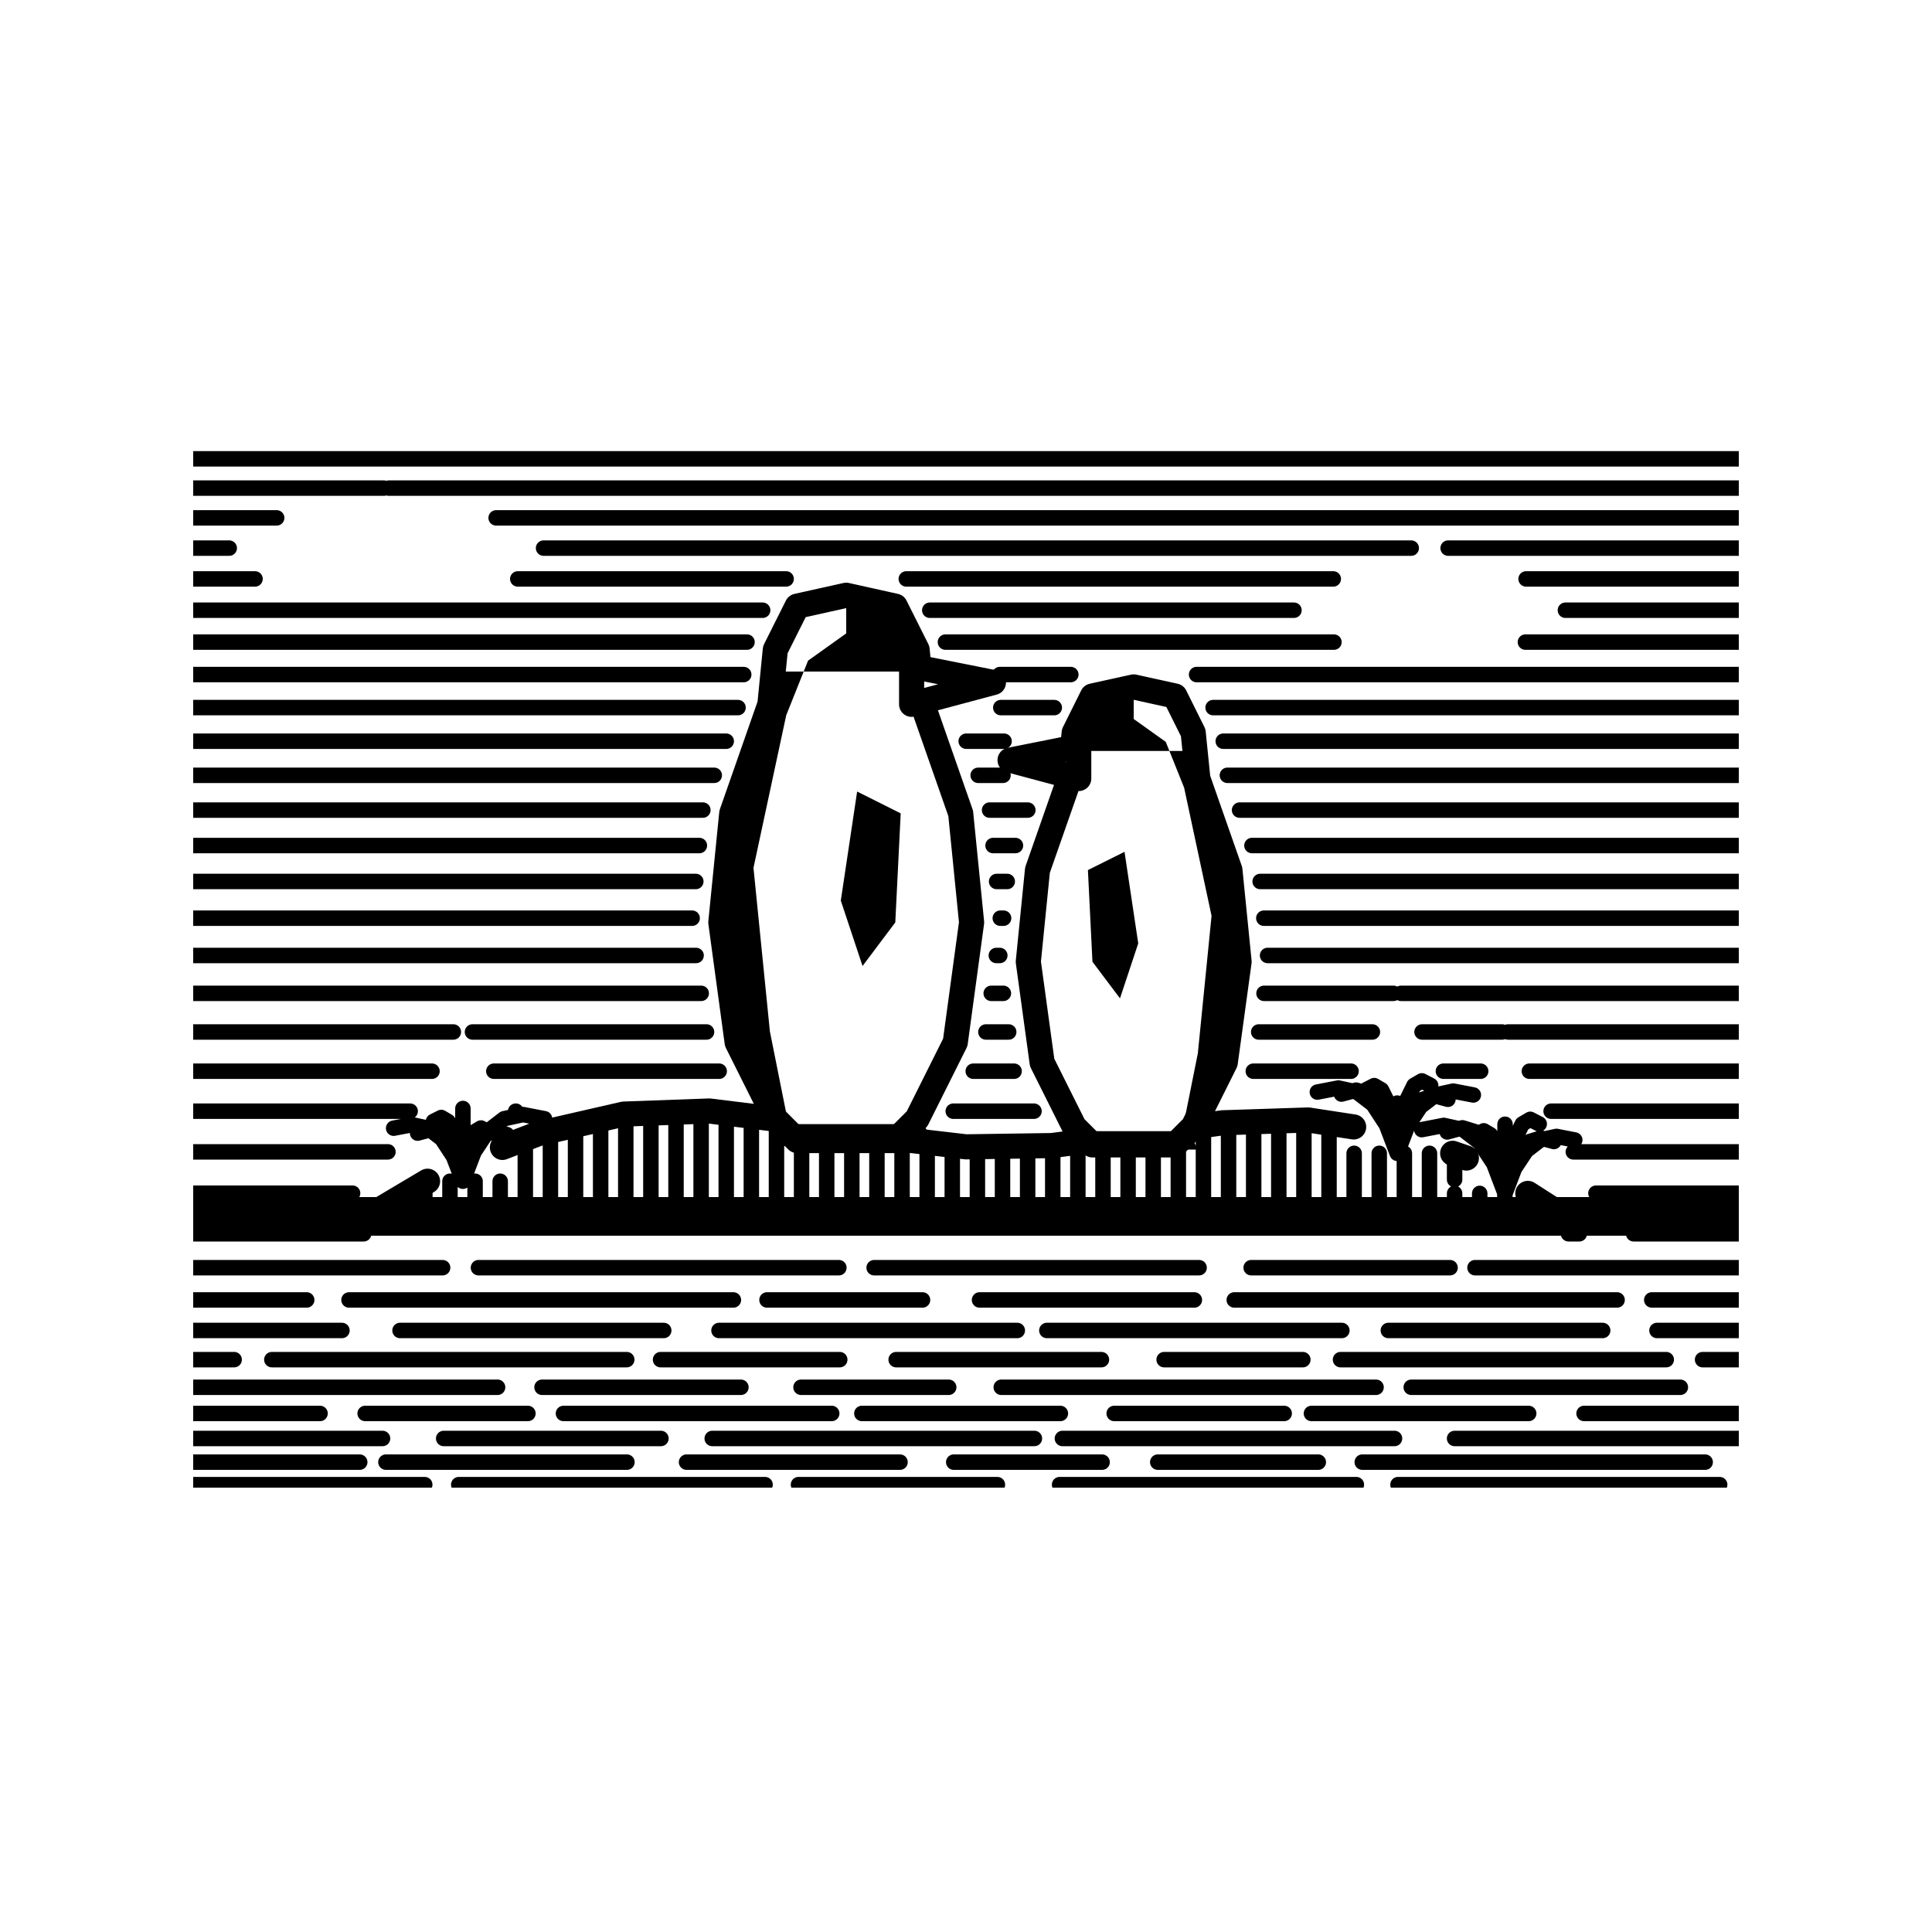
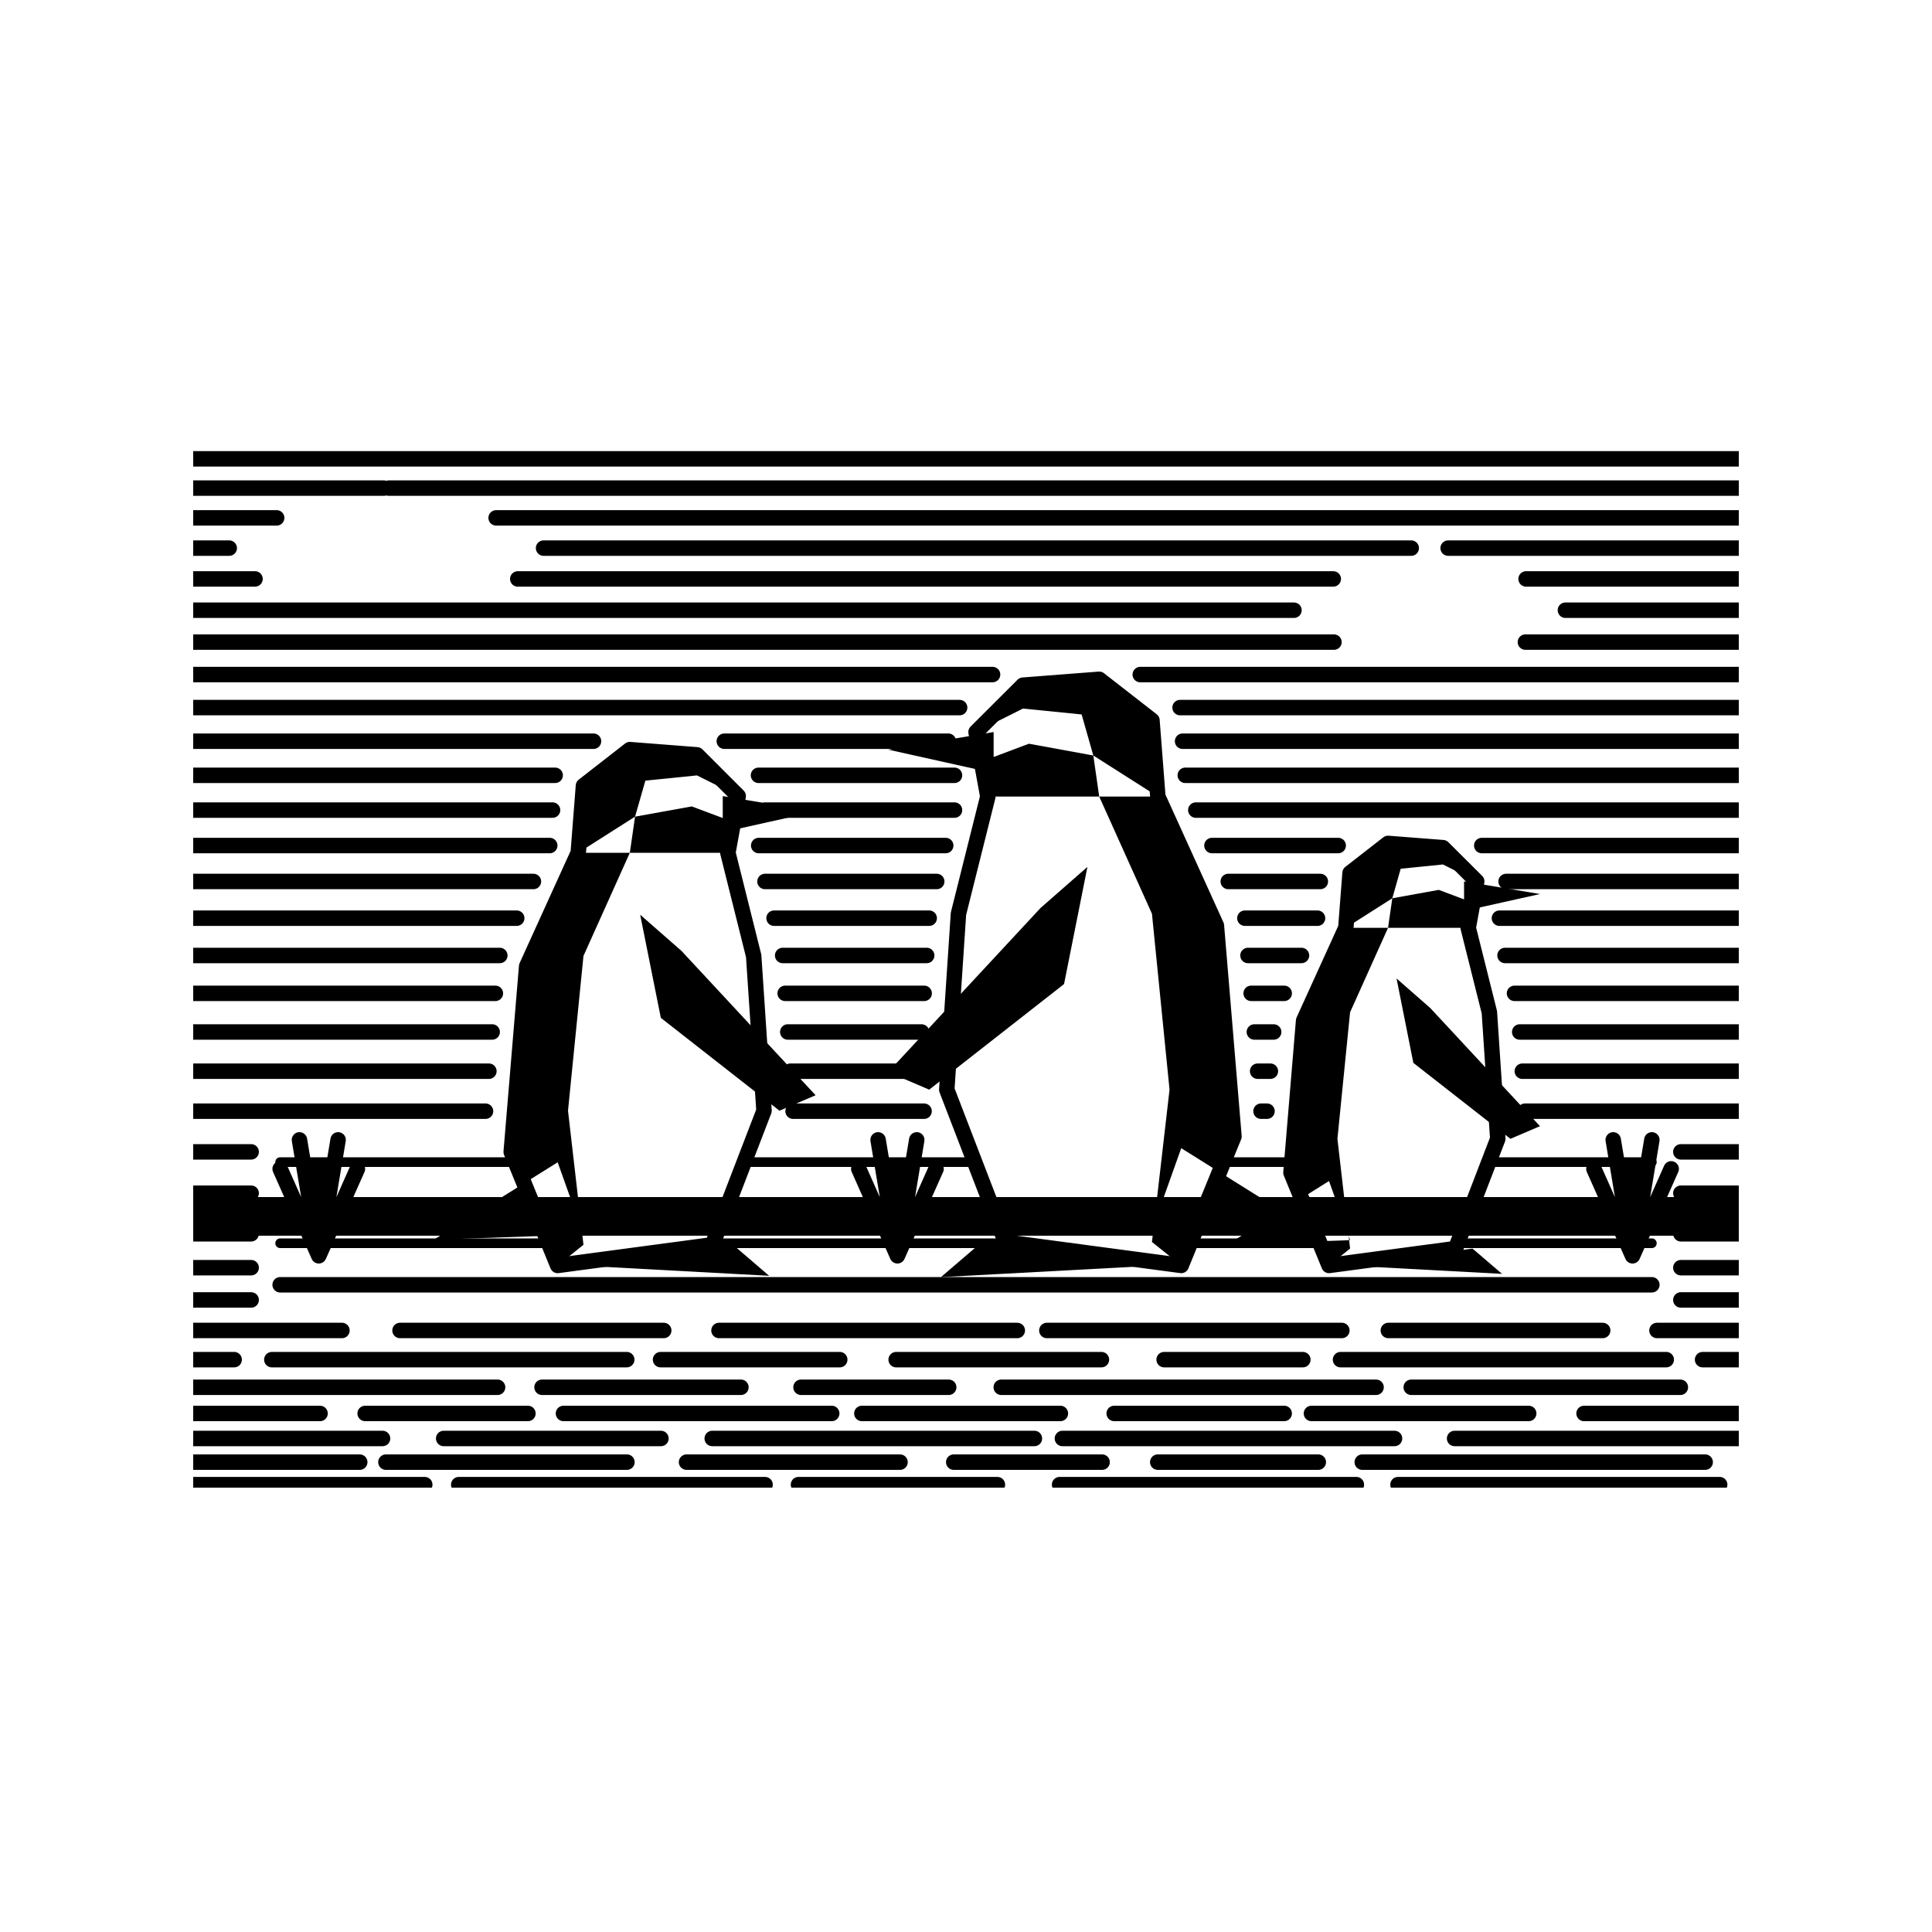
<svg xmlns="http://www.w3.org/2000/svg" viewBox="0 0 200 200">
  <defs>
    <clipPath id="w">
      <path d="M20 46L180 46L180 154L20 154Z" />
    </clipPath>
  </defs>
  <g clip-path="url(#w)" fill="none" stroke="#000" stroke-linecap="round" stroke-linejoin="round">
-     <path d="M87.6 61.62L82.52 62.75L80.26 67.26L79.7 72.91L75.75 84.2L74.62 95.49L76.31 107.91L80.26 115.81L81.96 118.07L79.7 106.78L78 89.84L81.39 74.04L83.65 68.39L87.6 65.57ZM82.52 62.75L87.6 61.62L92.68 62.75L94.94 67.26L94.37 69.52L80.83 69.52ZM88.73 81.94L87.04 93.23L89.29 100L92.68 95.49L93.24 84.2ZM79.7 118.63L87.6 118.63L89.29 116.37L80.83 116.37ZM88.73 118.63L97.2 118.63L95.5 116.37L87.6 116.37ZM117.36 71.11L121.63 72.05L123.52 75.85L124 80.59L127.32 90.07L128.27 99.56L126.84 109.99L123.52 116.63L122.1 118.52L124 109.04L125.42 94.81L122.58 81.54L120.68 76.8L117.36 74.43ZM121.63 72.05L117.36 71.11L113.09 72.05L111.2 75.85L111.67 77.74L123.05 77.74ZM116.41 88.18L117.83 97.66L115.94 103.35L113.09 99.56L112.62 90.07ZM124 119L117.36 119L115.94 117.1L123.05 117.1ZM116.41 119L109.3 119L110.72 117.1L117.36 117.1Z" fill="#000" stroke="none" />
-     <path d="M20 47.5L180 47.5M20 50.53L39.75 50.53M40.25 50.53L180 50.53M20 53.61L28.64 53.61M51.36 53.61L180 53.61M20 56.74L23.73 56.74M56.27 56.74L146.09 56.74M149.91 56.74L180 56.74M20 59.93L26.4 59.93M53.6 59.93L81.38 59.93M93.82 59.93L138.02 59.93M157.98 59.93L180 59.93M20 63.17L78.95 63.17M96.25 63.17L133.95 63.17M162.05 63.17L180 63.17M20 66.47L77.33 66.47M97.87 66.47L138.09 66.47M157.91 66.47L180 66.47M20 69.83L76.99 69.83M103.5 69.83L110.85 69.83M123.87 69.83L180 69.83M20 73.25L76.4 73.25M103.6 73.25L109.14 73.25M125.58 73.25L180 73.25M20 76.73L75.18 76.73M100.02 76.73L103.94 76.73M126.63 76.73L180 76.73M20 80.26L73.94 80.26M101.26 80.26L103.83 80.26M127.06 80.26L180 80.26M20 83.86L72.76 83.86M102.44 83.86L106.4 83.86M128.32 83.86L180 83.86M20 87.53L72.4 87.53M102.8 87.53L105.12 87.53M129.6 87.53L180 87.53M20 91.25L72.03 91.25M103.17 91.25L104.27 91.25M130.45 91.25L180 91.25M20 95.05L71.65 95.05M103.55 95.05L103.89 95.05M130.83 95.05L180 95.05M20 98.91L72.06 98.91M103.14 98.91L103.5 98.91M131.22 98.91L180 98.91M20 102.83L72.59 102.83M102.61 102.83L103.87 102.83M130.85 102.83L144.25 102.83M145.03 102.83L180 102.83M20 106.83L46.93 106.83M48.91 106.83L73.14 106.83M102.06 106.83L104.42 106.83M130.3 106.83L142.07 106.83M147.21 106.83L155.5 106.83M156.1 106.83L180 106.83M20 110.89L44.72 110.89M51.12 110.89L74.45 110.89M100.75 110.89L104.98 110.89M129.74 110.89L139.86 110.89M149.42 110.89L153.28 110.89M158.32 110.89L180 110.89M20 115.03L42.46 115.03M53.38 115.03L53.41 115.03M98.68 115.03L107.04 115.03M160.57 115.03L180 115.03M20 119.24L40.16 119.24M162.87 119.24L180 119.24M20 123.52L36.5 123.52M165.21 123.52L180 123.52M20 127.72L37.65 127.72M162.37 127.72L163.49 127.72M169.11 127.72L180 127.72M20 131.23L45.82 131.23M49.53 131.23L86.84 131.23M90.49 131.23L124.13 131.23M129.52 131.23L150.11 131.23M152.69 131.23L180 131.23M20 134.57L31.75 134.57M36.13 134.57L75.92 134.57M79.4 134.57L95.5 134.57M101.4 134.57L123.64 134.57M127.77 134.57L167.4 134.57M170.99 134.57L180 134.57M20 137.73L35.4 137.73M41.41 137.73L68.71 137.73M74.43 137.73L105.31 137.73M108.37 137.73L138.91 137.73M143.72 137.73L165.91 137.73M171.53 137.73L180 137.73M20 140.75L24.24 140.75M28.14 140.75L64.88 140.75M68.38 140.75L86.93 140.75M92.77 140.75L114.02 140.75M120.51 140.75L134.87 140.75M138.77 140.75L172.49 140.75M176.25 140.75L180 140.75M20 143.61L51.51 143.61M56.11 143.61L76.7 143.61M82.92 143.61L98.21 143.61M103.65 143.61L142.45 143.61M146.09 143.61L173.95 143.61M20 146.32L33.13 146.32M37.8 146.32L54.65 146.32M58.33 146.32L86.1 146.32M89.22 146.32L109.77 146.32M115.34 146.32L132.94 146.32M135.76 146.32L158.25 146.32M163.98 146.32L180 146.32M20 148.91L39.6 148.91M45.93 148.91L68.42 148.91M73.73 148.91L107.08 148.91M109.98 148.91L144.36 148.91M150.58 148.91L180 148.91M20 151.36L37.24 151.36M39.95 151.36L64.9 151.36M71.07 151.36L93.17 151.36M98.73 151.36L114.09 151.36M119.85 151.36L136.47 151.36M141.02 151.36L176.52 151.36M20 153.69L43.97 153.69M47.49 153.69L79.2 153.69M82.66 153.69L103.25 153.69M109.69 153.69L140.41 153.69M144.72 153.69L178.02 153.69M41.38 124.59L41.38 125.4M43.98 123.05L43.98 125.4M46.58 122.28L46.58 125.4M49.18 122.28L49.18 125.4M51.78 122.28L51.78 125.4M54.38 118.47L54.38 125.4M56.98 117.67L56.98 125.4M59.58 117.07L59.58 125.4M62.18 116.48L62.18 125.4M64.78 115.92L64.78 125.4M67.38 115.82L67.38 125.4M69.98 115.73L69.98 125.4M72.58 115.64L72.58 125.4M75.18 115.82L75.18 125.4M77.78 116.14L77.78 125.4M80.38 116.47L80.38 125.4M82.98 118.07L82.98 125.4M85.58 118.07L85.58 125.4M88.18 118.07L88.18 125.4M90.78 118.22L90.78 125.4M93.38 118.55L93.38 125.4M95.98 118.85L95.98 125.4M98.58 119.15L98.58 125.4M101.18 119.3L101.18 125.4M103.78 119.26L103.78 125.4M106.38 119.22L106.38 125.4M108.98 119.17L108.98 125.4M111.58 118.84L111.58 125.4M114.18 118.52L114.18 125.4M116.78 118.52L116.78 125.4M119.38 118.52L119.38 125.4M121.98 118.17L121.98 125.4M124.58 117.11L124.58 125.4M127.18 116.81L127.18 125.4M129.78 116.73L129.78 125.4M132.38 116.64L132.38 125.4M134.98 116.56L134.98 125.4M137.58 116.87L137.58 125.4M140.18 119.39L140.18 125.4M142.78 119.39L142.78 125.4M145.38 119.39L145.38 125.4M147.98 119.39L147.98 125.4M150.58 120.06L150.58 122.11M150.58 123.54L150.58 125.4M153.18 123.54L153.18 125.4M155.78 123.54L155.78 125.4M158.38 124.29L158.38 125.4M89.42 65.23L91.42 65.23L91.42 67.03L89.42 67.03ZM113.99 74L115.99 74L115.99 75.8L113.99 75.8ZM47.92 122.28L46.94 119.72L45.74 117.89L44.31 116.79L42.64 116.43L40.75 116.79M47.92 122.28L47.28 119.96L46.49 118.3L45.56 117.3L44.47 116.97L43.23 117.3M47.92 122.28L47.51 119.39L46.99 117.33L46.38 116.09L45.68 115.68L44.87 116.09M47.92 122.28L47.92 118.99L47.92 116.64L47.92 115.22L47.92 114.75L47.92 115.22M47.92 122.28L48.27 119.87L48.69 118.15L49.2 117.12L49.79 116.77L50.46 117.12M47.92 122.28L48.54 120.03L49.3 118.42L50.21 117.45L51.27 117.13L52.47 117.45M47.92 122.28L49.07 119.26L50.49 117.11L52.18 115.81L54.14 115.38L56.37 115.81M144.64 119.39L143.51 116.43L142.13 114.32L140.47 113.05L138.55 112.63L136.37 113.05M144.64 119.39L143.86 116.53L142.89 114.48L141.73 113.26L140.39 112.85L138.87 113.26M144.64 119.39L144.2 116.32L143.66 114.13L143.01 112.82L142.26 112.38L141.41 112.82M144.64 119.39L144.64 117.11L144.64 115.49L144.64 114.51L144.64 114.19L144.64 114.51M144.64 119.39L145.11 116.11L145.69 113.76L146.38 112.36L147.19 111.89L148.1 112.36M144.64 119.39L145.35 116.78L146.24 114.92L147.29 113.8L148.51 113.43L149.89 113.8M144.64 119.39L145.71 116.57L147.04 114.56L148.61 113.35L150.44 112.95L152.52 113.35M155.8 123.54L154.63 120.46L153.18 118.26L151.46 116.94L149.46 116.5L147.18 116.94M155.8 123.54L154.99 120.57L153.98 118.45L152.78 117.18L151.39 116.75L149.81 117.18M155.8 123.54L155.39 120.71L154.89 118.68L154.29 117.47L153.6 117.06L152.81 117.47M155.8 123.54L155.8 120.41L155.8 118.17L155.8 116.83L155.8 116.38L155.8 116.83M155.8 123.54L156.28 120.19L156.88 117.79L157.59 116.35L158.41 115.87L159.34 116.35M155.8 123.54L156.49 121.03L157.34 119.24L158.35 118.17L159.53 117.81L160.86 118.17M155.8 123.54L156.78 120.96L158 119.12L159.44 118.01L161.12 117.64L163.02 118.01" stroke-width="1.6" />
-     <path d="M38 126L38 126L44.26 122.28M52.01 118.78L55.71 117.36L64.57 115.33L73.43 115.01L80.31 115.86M92.86 117.89L100 118.72L108.86 118.59L112.67 118.1M123.49 116.66L126.57 116.23L135.43 115.94L140.13 116.66M150.38 119.39L151.8 119.88M158.16 123.54L162 126L162 126L38 126M87.6 61.62L92.68 62.75L94.94 67.26L95.12 69.11M95.47 72.61L95.5 72.91L99.45 84.2L100.58 95.49L98.89 107.91L94.94 115.81L92.68 118.07L82.52 118.07L80.26 115.81L76.31 107.91L74.62 95.49L75.75 84.2L79.7 72.91L80.26 67.26L82.52 62.75L87.6 61.62L87.6 61.62M94.37 68.96L102.84 70.65L94.37 72.91ZM117.36 71.11L121.63 72.05L123.52 75.85L124 80.59L127.32 90.07L128.27 99.56L126.84 109.99L123.52 116.63L121.63 118.52L113.09 118.52L111.2 116.63L107.88 109.99L106.45 99.56L107.4 90.07L110.72 80.59L110.75 80.34M111.04 77.4L111.2 75.85L113.09 72.05L117.36 71.11L117.36 71.11M111.67 77.27L104.56 78.69L111.67 80.59Z" stroke-width="2.6" />
+     <path d="M57.73 131L52.92 119.25L54.52 100.03L59.86 88.28L65.2 88.28L60.4 98.96L58.8 114.98L60.4 128.86ZM59.86 88.28L60.4 81.34L65.2 77.6L72.15 78.14L76.42 82.41L72.15 80.27L66.81 80.81L65.74 84.54ZM65.74 84.54L71.61 83.48L75.88 85.08L75.35 88.28L65.2 88.28ZM74.82 82.41L84.43 84.01L74.82 86.15ZM57.73 120.32L44.91 128.33L60.4 127.8ZM66.27 94.69L70.54 98.43L84.43 113.38L80.69 114.98L68.41 105.37ZM59.86 131L79.62 132.07L75.88 128.86ZM122.28 131L127.74 117.65L125.92 95.81L119.86 82.46L113.79 82.46L119.25 94.59L121.07 112.8L119.25 128.57ZM119.86 82.46L119.25 74.57L113.79 70.32L105.9 70.93L101.04 75.78L105.9 73.35L111.97 73.96L113.18 78.21ZM113.18 78.21L106.51 76.99L101.65 78.82L102.26 82.46L113.79 82.46ZM102.86 75.78L91.94 77.6L102.86 80.03ZM122.28 118.86L136.85 127.97L119.25 127.36ZM112.57 89.74L107.72 93.99L91.94 110.98L96.19 112.8L110.15 101.87ZM119.86 131L97.4 132.21L101.65 128.57ZM137.58 131L133.64 121.39L134.95 105.66L139.32 96.05L143.69 96.05L139.76 104.79L138.45 117.89L139.76 129.25ZM139.32 96.05L139.76 90.37L143.69 87.31L149.37 87.75L152.87 91.24L149.37 89.49L145 89.93L144.13 92.99ZM144.13 92.99L148.94 92.12L152.43 93.43L151.99 96.05L143.69 96.05ZM151.56 91.24L159.42 92.55L151.56 94.3ZM137.58 122.26L127.09 128.82L139.76 128.38ZM144.57 101.29L148.06 104.35L159.42 116.58L156.36 117.89L146.31 110.03ZM139.32 131L155.49 131.87L152.43 129.25Z" fill="#000" stroke="none" />
+     <path d="M29 120.3L53.35 120.3M77.04 120.3L100.9 120.3M126.66 120.3L133.73 120.3M154.13 120.3L171 120.3M29 124.5L55.07 124.5M75.43 124.5L102.51 124.5M124.94 124.5L134.92 124.5M152.51 124.5L171 124.5M29 128.7L56.79 128.7M73.81 128.7L105.03 128.7M123.22 128.7L136.63 128.7M150.9 128.7L171 128.7M29 132.9L171 132.9" stroke-width="1" />
+     <path d="M20 47.5L180 47.5M20 50.53L39.75 50.53M40.25 50.53L180 50.53M20 53.61L28.64 53.61M51.36 53.61L180 53.61M20 56.74L23.73 56.74M56.27 56.74L146.09 56.74M149.91 56.74L180 56.74M20 59.93L26.4 59.93M53.6 59.93L138.02 59.93M157.98 59.93L180 59.93M20 63.17L133.95 63.17M162.05 63.17L180 63.17M20 66.47L138.09 66.47M157.91 66.47L180 66.47M20 69.83L102.75 69.83M118.04 69.83L180 69.83M20 73.25L99.34 73.25M122.16 73.25L180 73.25M20 76.73L61.44 76.73M74.98 76.73L98.17 76.73M122.42 76.73L180 76.73M20 80.26L57.47 80.26M78.52 80.26L98.81 80.26M122.7 80.26L180 80.26M20 83.86L57.2 83.86M79.2 83.86L98.81 83.86M123.79 83.86L180 83.86M20 87.53L56.91 87.53M78.54 87.53L97.9 87.53M125.46 87.53L138.53 87.53M153.39 87.53L180 87.53M20 91.25L55.22 91.25M79.19 91.25L96.97 91.25M127.15 91.25L136.68 91.25M155.91 91.25L180 91.25M20 95.05L53.49 95.05M80.13 95.05L96.19 95.05M128.87 95.05L136.39 95.05M155.22 95.05L180 95.05M20 98.91L51.74 98.91M81.02 98.91L95.93 98.91M129.19 98.91L134.73 98.91M155.8 98.91L180 98.91M20 102.83L51.28 102.83M81.28 102.83L95.67 102.83M129.52 102.83L132.94 102.83M156.78 102.83L180 102.83M20 106.83L50.95 106.83M81.55 106.83L95.4 106.83M129.85 106.83L131.85 106.83M157.32 106.83L180 106.83M20 110.89L50.61 110.89M81.82 110.89L95.13 110.89M130.19 110.89L131.51 110.89M157.59 110.89L180 110.89M20 115.03L50.26 115.03M82.1 115.03L95.66 115.03M130.54 115.03L131.16 115.03M157.87 115.03L180 115.03M20 119.24L26 119.24M174 119.24L180 119.24M20 123.52L26 123.52M174 123.52L180 123.52M20 127.72L26 127.72M174 127.72L180 127.72M20 131.23L26 131.23M174 131.23L180 131.23M20 134.57L26 134.57M174 134.57L180 134.57M20 137.73L35.4 137.73M41.41 137.73L68.71 137.73M74.43 137.73L105.31 137.73M108.37 137.73L138.91 137.73M143.72 137.73L165.91 137.73M171.53 137.73L180 137.73M20 140.75L24.24 140.75M28.14 140.75L64.88 140.75M68.38 140.75L86.93 140.75M92.77 140.75L114.02 140.75M120.51 140.75L134.87 140.75M138.77 140.75L172.49 140.75M176.25 140.75L180 140.75M20 143.61L51.51 143.61M56.11 143.61L76.7 143.61M82.92 143.61L98.21 143.61M103.65 143.61L142.45 143.61M146.09 143.61L173.95 143.61M20 146.32L33.13 146.32M37.8 146.32L54.65 146.32M58.33 146.32L86.1 146.32M89.22 146.32L109.77 146.32M115.34 146.32L132.94 146.32M135.76 146.32L158.25 146.32M163.98 146.32L180 146.32M20 148.91L39.6 148.91M45.93 148.91L68.42 148.91M73.73 148.91L107.08 148.91M109.98 148.91L144.36 148.91M150.58 148.91L180 148.91M20 151.36L37.24 151.36M39.95 151.36L64.9 151.36M71.07 151.36L93.17 151.36M98.73 151.36L114.09 151.36M119.85 151.36L136.47 151.36M141.02 151.36L176.52 151.36M20 153.69L43.97 153.69M47.49 153.69L79.2 153.69M82.66 153.69L103.25 153.69M109.69 153.69L140.41 153.69M144.72 153.69L178.02 153.69M57.73 131L52.92 119.25L54.52 100.03L59.86 88.28L60.4 81.34L65.2 77.6L72.15 78.14L76.42 82.41L75.35 88.28L78.02 98.96L79.09 114.98L73.75 128.86ZM122.28 131L127.74 117.65L125.92 95.81L119.86 82.46L119.25 74.57L113.79 70.32L105.9 70.93L101.04 75.78L102.26 82.46L99.22 94.59L98.01 112.8L104.08 128.57ZM137.58 131L133.64 121.39L134.95 105.66L139.32 96.05L139.76 90.37L143.69 87.31L149.37 87.75L152.87 91.24L151.99 96.05L154.18 104.79L155.05 117.89L150.68 129.25ZM33 130L29 121M33 130L31 118M33 130L33 121M33 130L35 118M33 130L37 121M92.9 130L88.9 121M92.9 130L90.9 118M92.9 130L92.9 121M92.9 130L94.9 118M92.9 130L96.9 121M169 130L165 121M169 130L167 118M169 130L169 121M169 130L171 118M169 130L173 121M29 133L171 133" stroke-width="1.6" />
    <path d="M20 125.92L180 125.92" stroke-width="4" />
  </g>
</svg>
